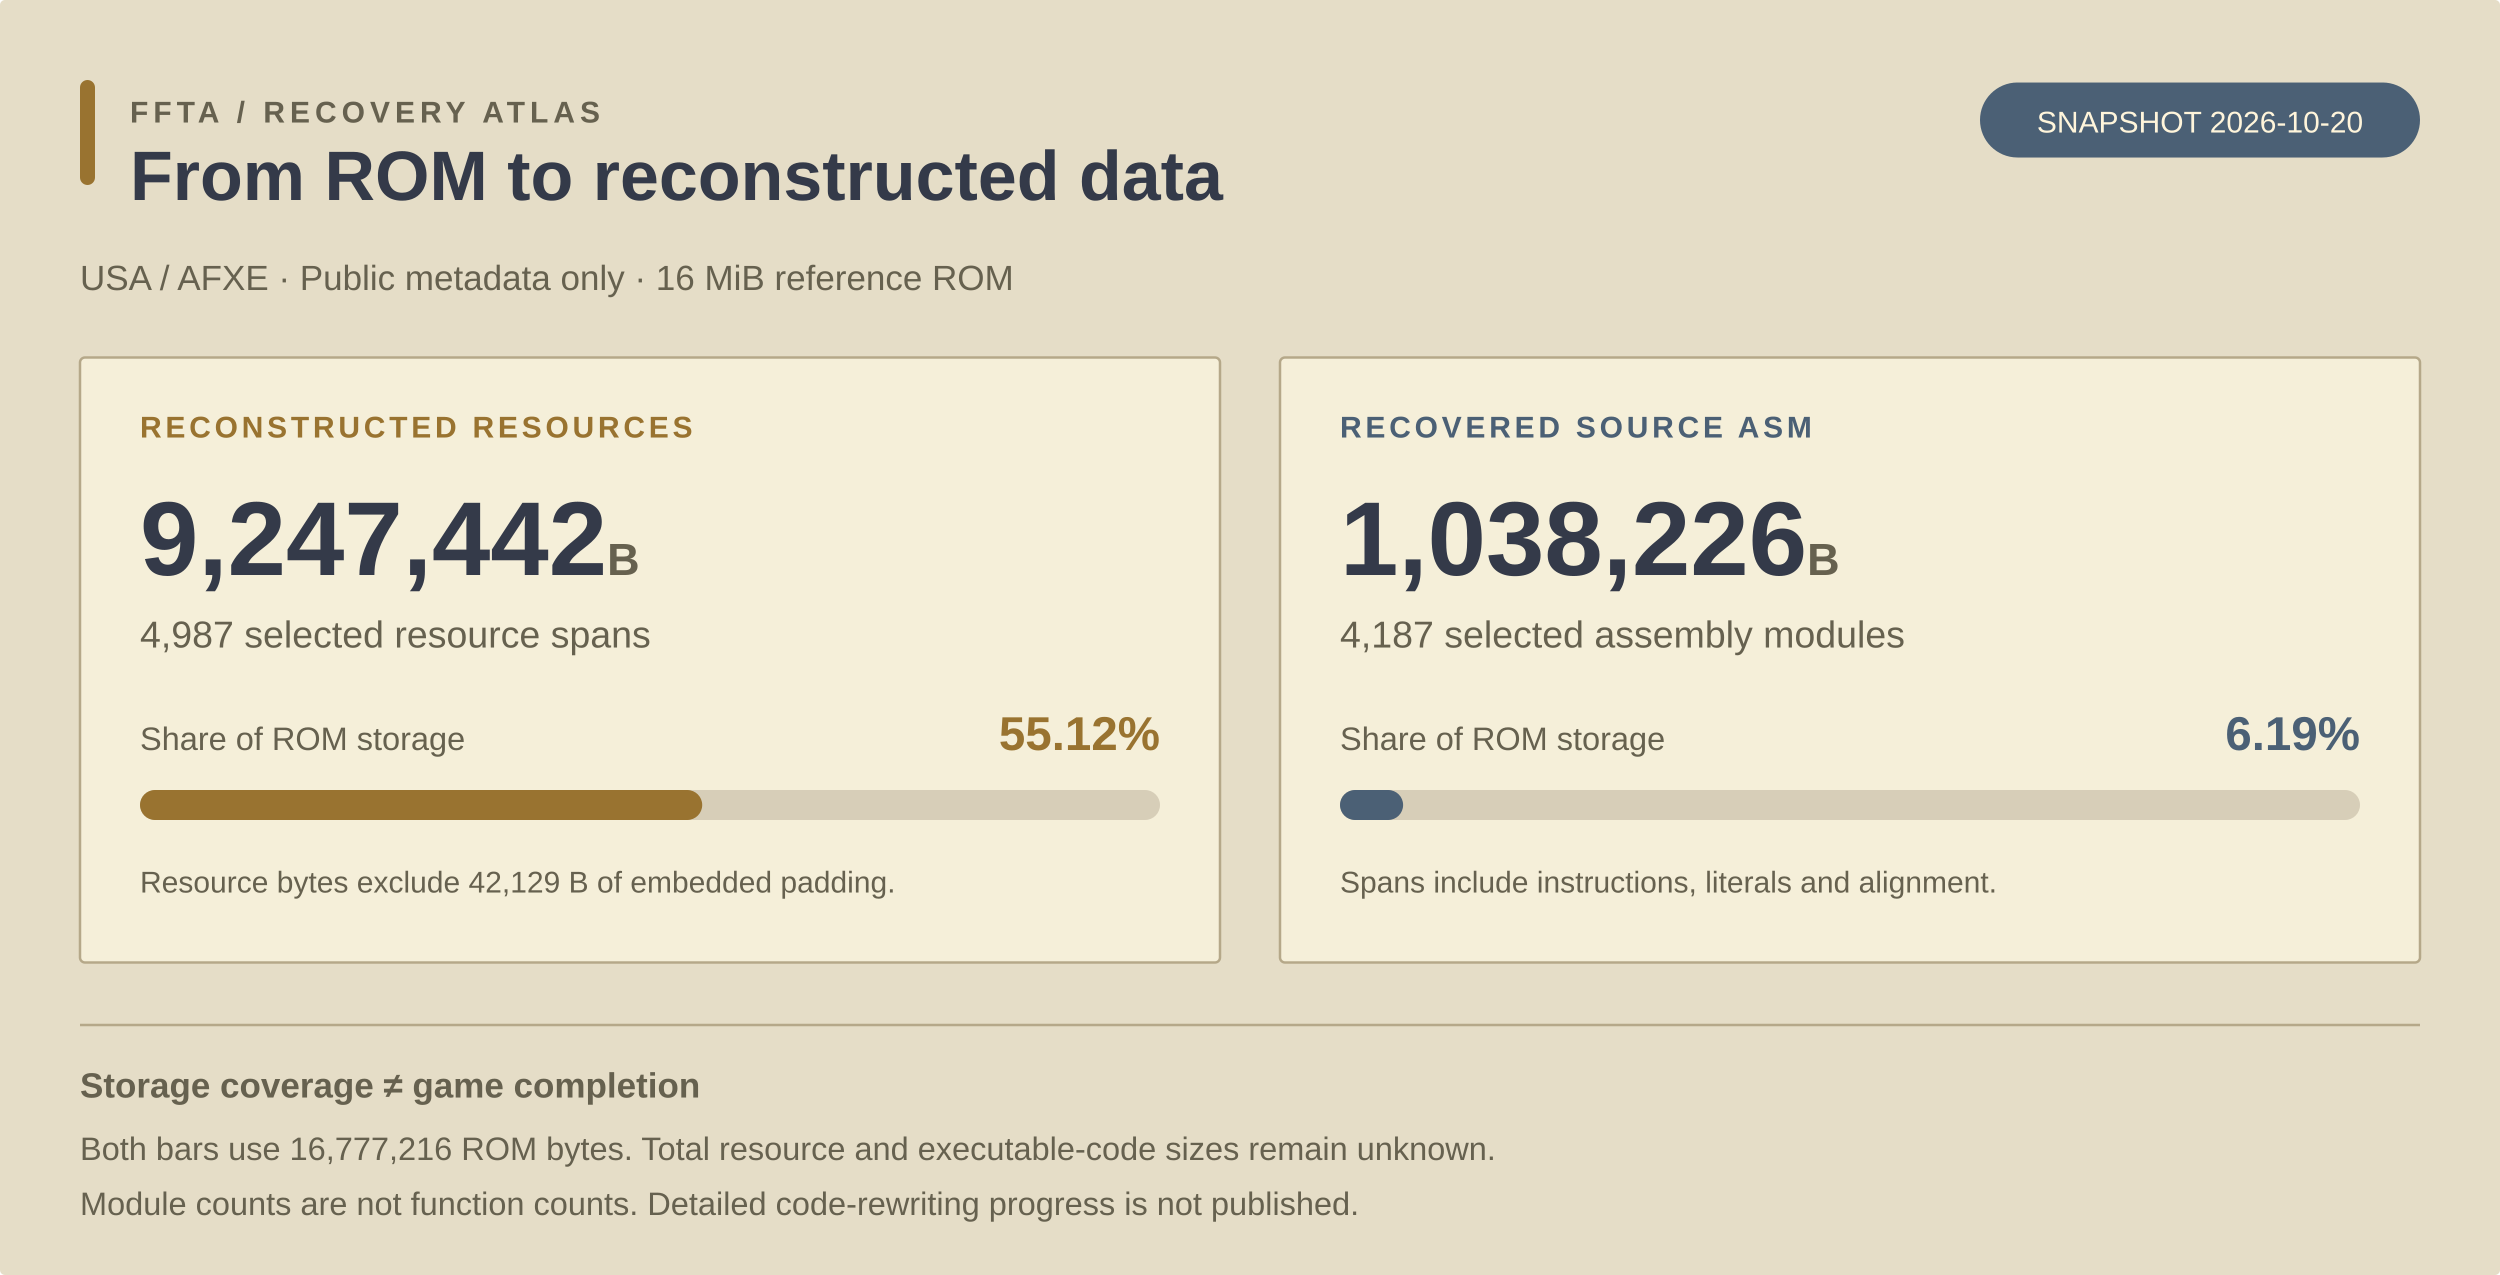
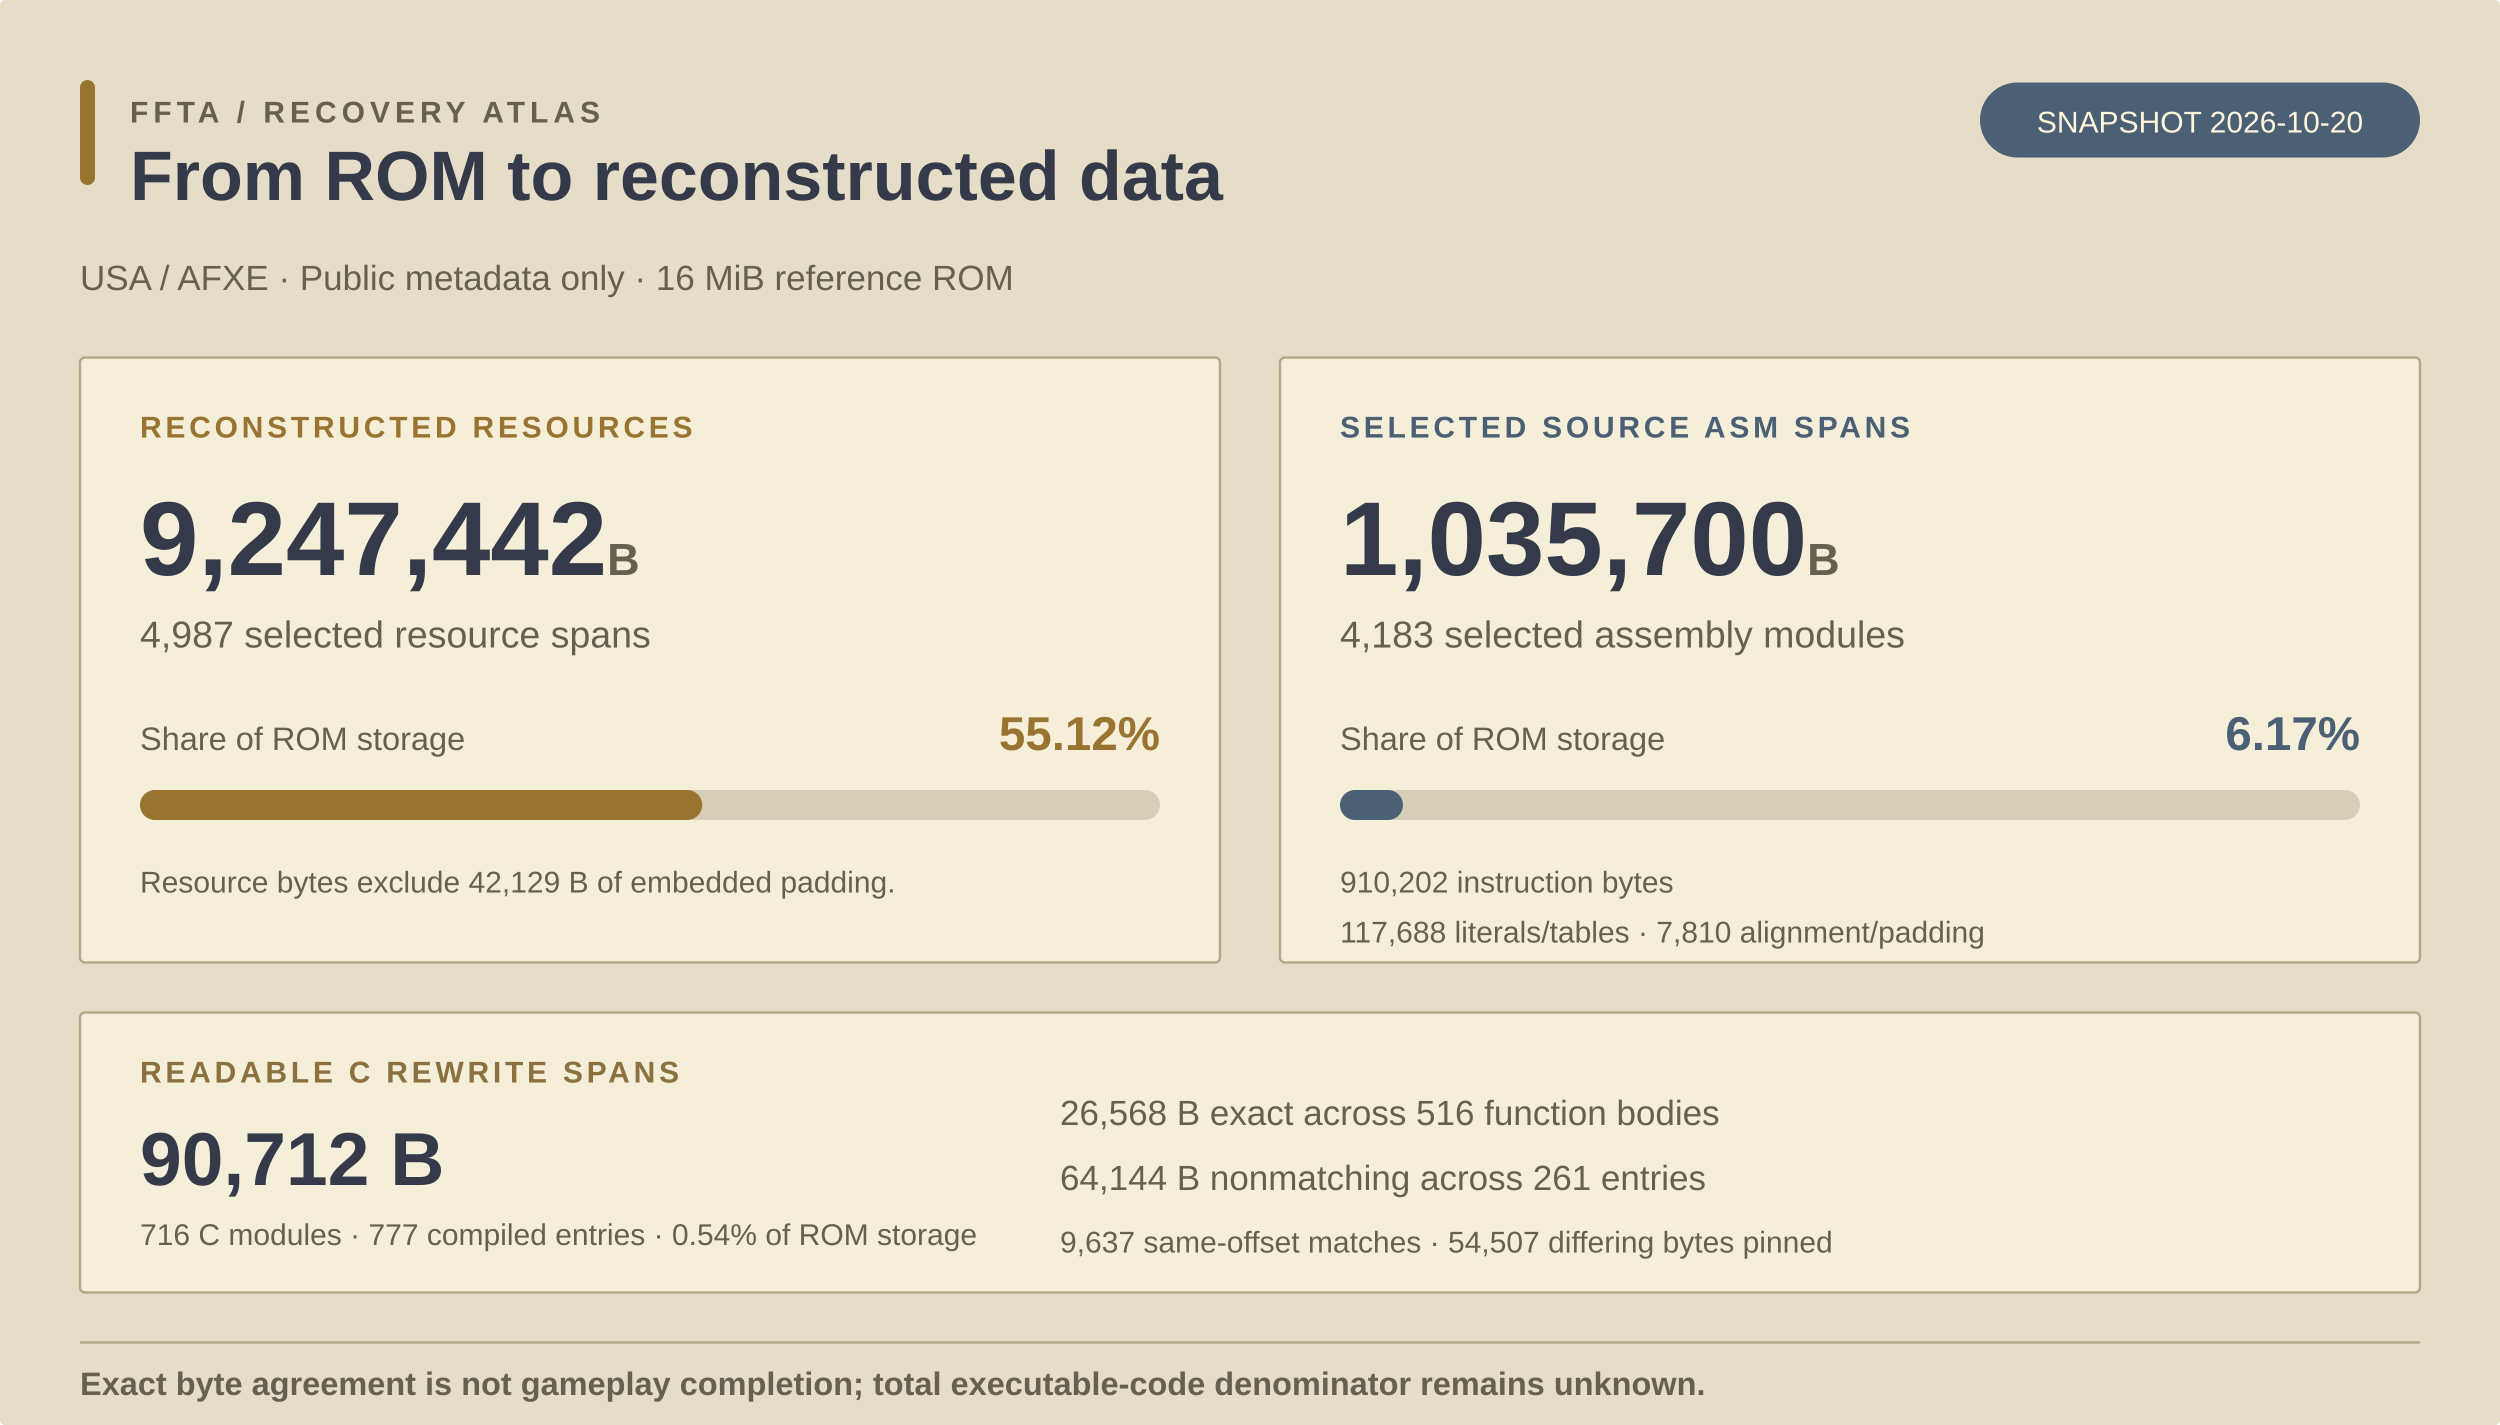
- <svg xmlns="http://www.w3.org/2000/svg" width="1000" height="510" viewBox="0 0 1000 510" role="img" aria-labelledby="title desc">
-   <rect width="1000" height="510" rx="2" fill="#e5ddc7" />
+ <svg xmlns="http://www.w3.org/2000/svg" width="1000" height="570" viewBox="0 0 1000 570" role="img" aria-labelledby="title desc">
+   <rect width="1000" height="570" rx="2" fill="#e5ddc7" />
  <g font-family="Arial, Helvetica, sans-serif">
    <rect x="32" y="32" width="6" height="42" rx="3" fill="#997330" />
    <text x="52" y="49" fill="#66614f" font-size="12" font-weight="700" letter-spacing="2">FFTA / RECOVERY ATLAS</text>
    <text x="52" y="80" fill="#343a49" font-size="28" font-weight="700">From ROM to reconstructed data</text>
    <rect x="792" y="33" width="176" height="30" rx="15" fill="#4b6075" />
    <text x="880" y="53" text-anchor="middle" fill="#fff5db" font-size="12">SNAPSHOT 2026-10-20</text>
    <text x="32" y="116" fill="#66614f" font-size="14">USA / AFXE   ·   Public metadata only   ·   16 MiB reference ROM</text>
    <rect x="32" y="143" width="456" height="242" rx="2" fill="#f5efd9" stroke="#b5a889" />
    <rect x="512" y="143" width="456" height="242" rx="2" fill="#f5efd9" stroke="#b5a889" />
    <text x="56" y="175" fill="#997330" font-size="12" font-weight="700" letter-spacing="1.5">RECONSTRUCTED RESOURCES</text>
    <text x="56" y="230" fill="#343a49" font-size="42" font-weight="700">9,247,442<tspan font-size="18" fill="#66614f"> B</tspan>
    </text>
    <text x="56" y="259" fill="#66614f" font-size="15">4,987 selected resource spans</text>
    <text x="56" y="300" fill="#66614f" font-size="13">Share of ROM storage</text>
    <text x="464" y="300" fill="#997330" font-size="19" font-weight="700" text-anchor="end">55.12%</text>
    <rect x="56" y="316" width="408" height="12" rx="6" fill="#d7ceb8" />
    <rect x="56" y="316" width="224.886" height="12" rx="6" fill="#997330" />
    <text x="56" y="357" fill="#66614f" font-size="12">Resource bytes exclude 42,129 B of embedded padding.</text>
-     <text x="536" y="175" fill="#4b6075" font-size="12" font-weight="700" letter-spacing="1.5">RECOVERED SOURCE ASM</text>
-     <text x="536" y="230" fill="#343a49" font-size="42" font-weight="700">1,038,226<tspan font-size="18" fill="#66614f"> B</tspan>
+     <text x="536" y="175" fill="#4b6075" font-size="12" font-weight="700" letter-spacing="1.5">SELECTED SOURCE ASM SPANS</text>
+     <text x="536" y="230" fill="#343a49" font-size="42" font-weight="700">1,035,700<tspan font-size="18" fill="#66614f"> B</tspan>
    </text>
-     <text x="536" y="259" fill="#66614f" font-size="15">4,187 selected assembly modules</text>
+     <text x="536" y="259" fill="#66614f" font-size="15">4,183 selected assembly modules</text>
    <text x="536" y="300" fill="#66614f" font-size="13">Share of ROM storage</text>
-     <text x="944" y="300" fill="#4b6075" font-size="19" font-weight="700" text-anchor="end">6.19%</text>
+     <text x="944" y="300" fill="#4b6075" font-size="19" font-weight="700" text-anchor="end">6.17%</text>
    <rect x="536" y="316" width="408" height="12" rx="6" fill="#d7ceb8" />
-     <rect x="536" y="316" width="25.248" height="12" rx="6" fill="#4b6075" />
-     <text x="536" y="357" fill="#66614f" font-size="12">Spans include instructions, literals and alignment.</text>
-     <line x1="32" y1="410" x2="968" y2="410" stroke="#b5a889" />
-     <text x="32" y="439" fill="#66614f" font-size="14" font-weight="700">Storage coverage ≠ game completion</text>
-     <text x="32" y="464" fill="#66614f" font-size="13">Both bars use 16,777,216 ROM bytes. Total resource and executable-code sizes remain unknown.</text>
-     <text x="32" y="486" fill="#66614f" font-size="13">Module counts are not function counts. Detailed code-rewriting progress is not published.</text>
+     <rect x="536" y="316" width="25.187" height="12" rx="6" fill="#4b6075" />
+     <text x="536" y="357" fill="#66614f" font-size="12">910,202 instruction bytes</text>
+     <text x="536" y="377" fill="#66614f" font-size="12">117,688 literals/tables · 7,810 alignment/padding</text>
+     <rect x="32" y="405" width="936" height="112" rx="2" fill="#f5efd9" stroke="#b5a889" />
+     <text x="56" y="433" fill="#8b7040" font-size="12" font-weight="700" letter-spacing="1.5">READABLE C REWRITE SPANS</text>
+     <text x="56" y="474" fill="#343a49" font-size="30" font-weight="700">90,712 B</text>
+     <text x="56" y="498" fill="#66614f" font-size="12">716 C modules · 777 compiled entries · 0.54% of ROM storage</text>
+     <text x="424" y="450" fill="#66614f" font-size="14">26,568 B exact across 516 function bodies</text>
+     <text x="424" y="476" fill="#66614f" font-size="14">64,144 B nonmatching across 261 entries</text>
+     <text x="424" y="501" fill="#66614f" font-size="12">9,637 same-offset matches · 54,507 differing bytes pinned</text>
+     <line x1="32" y1="537" x2="968" y2="537" stroke="#b5a889" />
+     <text x="32" y="558" fill="#66614f" font-size="13" font-weight="700">Exact byte agreement is not gameplay completion; total executable-code denominator remains unknown.</text>
  </g>
</svg>
